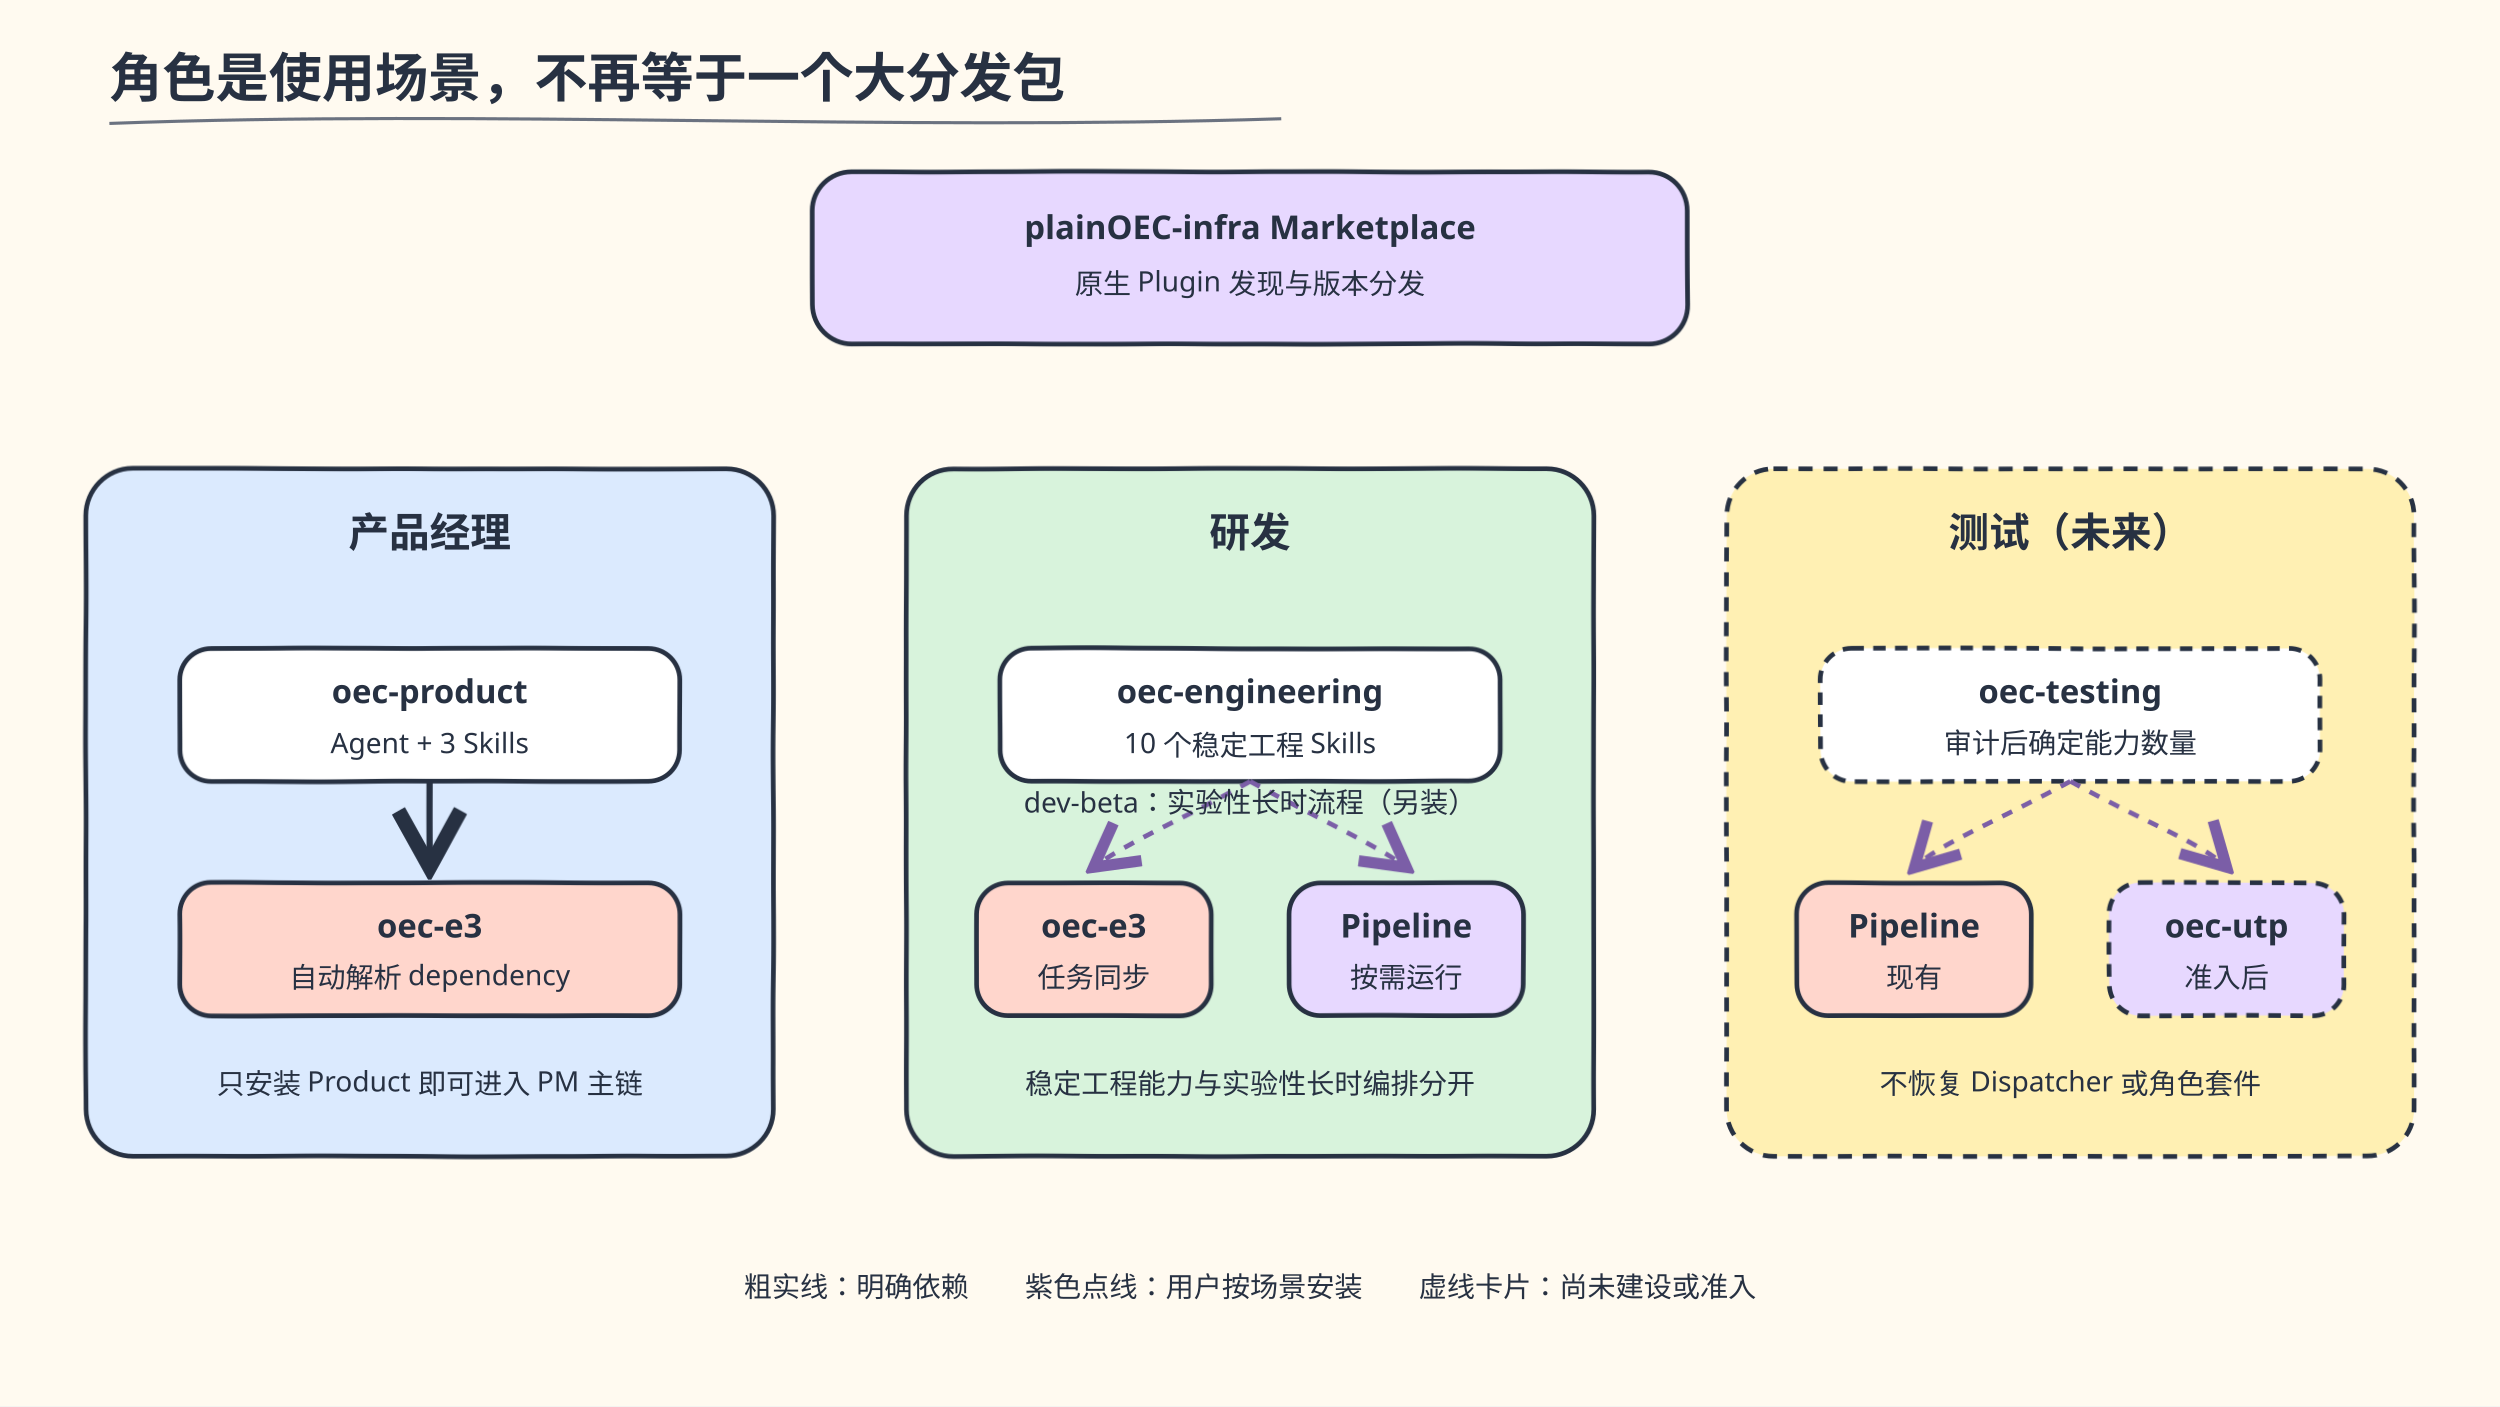
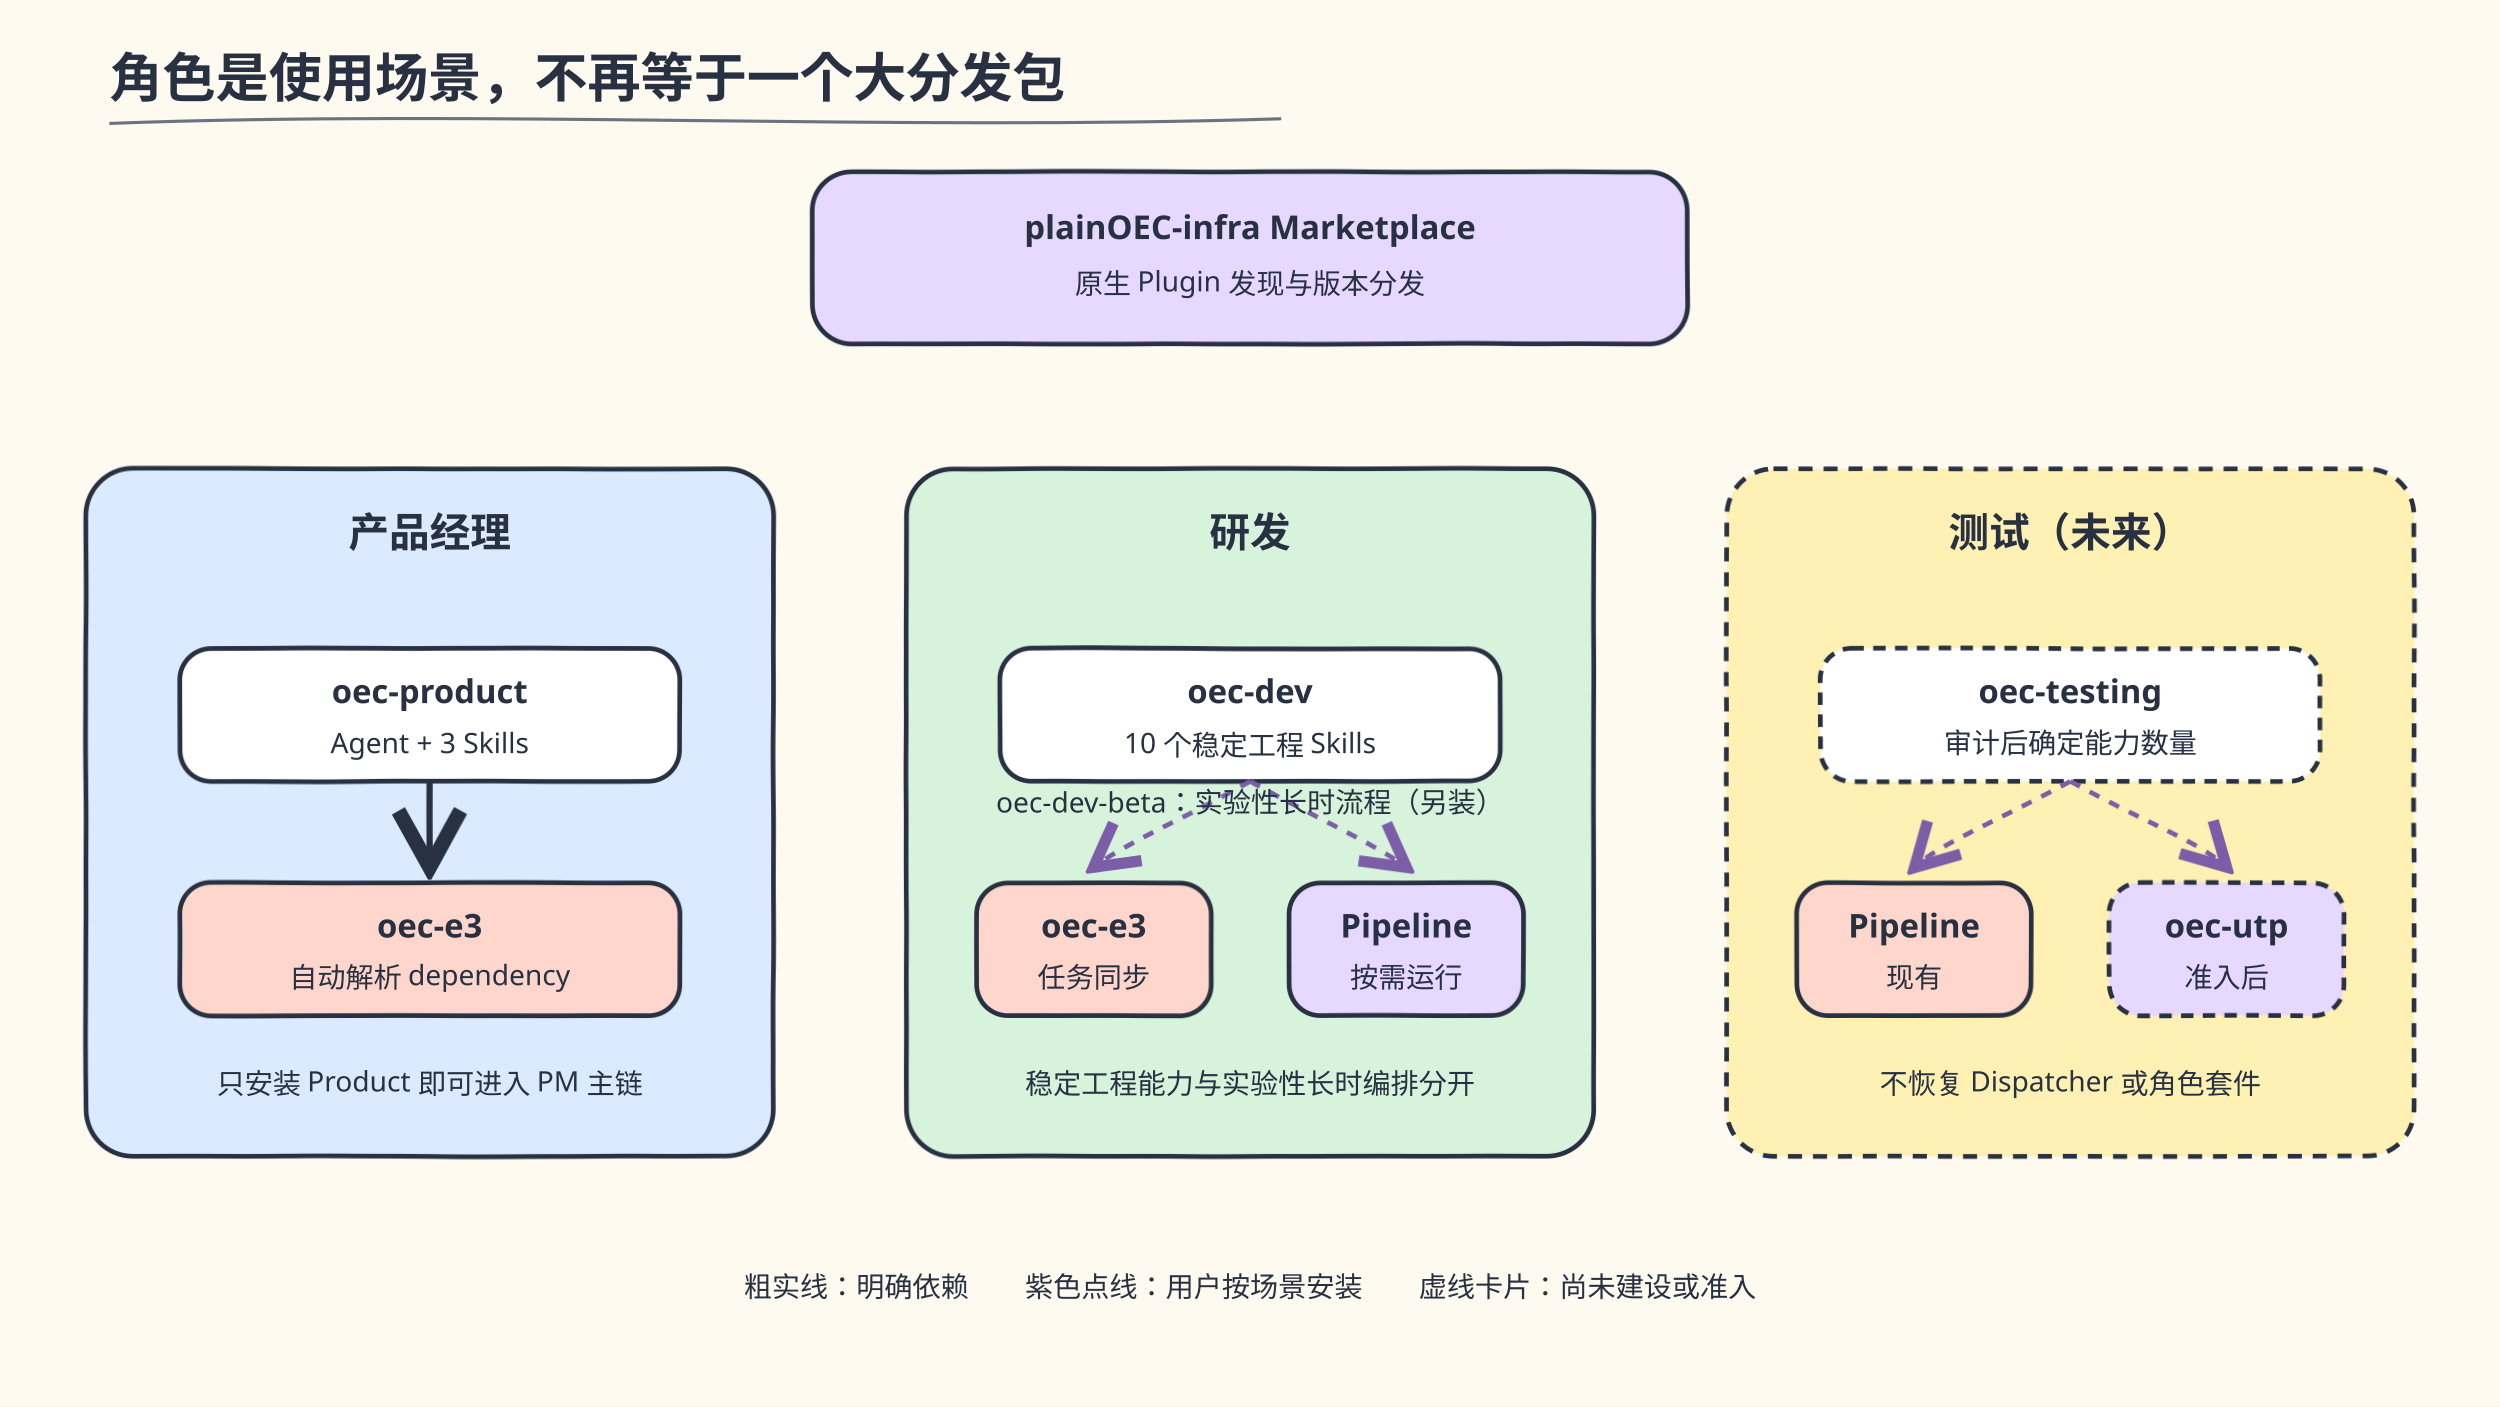
<svg xmlns="http://www.w3.org/2000/svg" viewBox="0 0 1600 900" role="img" aria-labelledby="title desc">
  <defs>
    <style>
      text { font-family: Kaiti SC; fill: #273142; }
      .heading { font-size: 34px; font-weight: 700; }
      .title { font-size: 26px; font-weight: 700; text-anchor: middle; }
      .plugin { font-size: 21px; font-weight: 700; text-anchor: middle; }
      .body { font-size: 18px; text-anchor: middle; }
      .note { font-size: 18px; text-anchor: middle; }
      .outline { stroke: #273142; stroke-width: 3; stroke-linejoin: round; }
      .dependency { fill: none; stroke: #273142; stroke-width: 4; marker-end: url(#arrow); }
      .optional { fill: none; stroke: #7b5ea7; stroke-width: 3; stroke-dasharray: 7 7; marker-end: url(#purple); }
    </style>
    <filter id="rough" x="-4%" y="-5%" width="108%" height="110%">
      <feTurbulence type="fractalNoise" baseFrequency="0.011" numOctaves="2" seed="181" result="noise" />
      <feDisplacementMap in="SourceGraphic" in2="noise" scale="1.2" />
    </filter>
    <marker id="arrow" markerWidth="12" markerHeight="12" refX="10" refY="6" orient="auto">
      <path d="M1 1 L10 6 L1 11" fill="none" stroke="#273142" stroke-width="2.4" />
    </marker>
    <marker id="purple" markerWidth="12" markerHeight="12" refX="10" refY="6" orient="auto">
      <path d="M1 1 L10 6 L1 11" fill="none" stroke="#7b5ea7" stroke-width="2.4" />
    </marker>
  </defs>
  <rect width="1600" height="900" fill="#fffaf0" />
  <text x="70" y="62" class="heading">角色是使用场景，不再等于一个大分发包</text>
  <path d="M70 79 C310 70, 570 84, 820 76" fill="none" stroke="#6b7280" stroke-width="2" />
  <g filter="url(#rough)">
    <rect x="520" y="110" width="560" height="110" rx="25" fill="#e7d8ff" class="outline" />
    <rect x="55" y="300" width="440" height="440" rx="30" fill="#dbeafe" class="outline" />
    <rect x="580" y="300" width="440" height="440" rx="30" fill="#d8f3dc" class="outline" />
    <rect x="1105" y="300" width="440" height="440" rx="30" fill="#fff0b3" class="outline" stroke-dasharray="9 7" />
    <rect x="115" y="415" width="320" height="85" rx="20" fill="#ffffff" class="outline" />
    <rect x="115" y="565" width="320" height="85" rx="20" fill="#ffd6cc" class="outline" />
    <rect x="640" y="415" width="320" height="85" rx="20" fill="#ffffff" class="outline" />
    <rect x="625" y="565" width="150" height="85" rx="20" fill="#ffd6cc" class="outline" />
    <rect x="825" y="565" width="150" height="85" rx="20" fill="#e7d8ff" class="outline" />
    <rect x="1165" y="415" width="320" height="85" rx="20" fill="#ffffff" class="outline" stroke-dasharray="8 6" />
    <rect x="1150" y="565" width="150" height="85" rx="20" fill="#ffd6cc" class="outline" />
    <rect x="1350" y="565" width="150" height="85" rx="20" fill="#e7d8ff" class="outline" stroke-dasharray="8 6" />
    <path d="M275 500 C275 525, 275 540, 275 555" class="dependency" />
    <path d="M800 500 C755 525, 720 540, 700 555" class="optional" />
    <path d="M800 500 C845 525, 880 540, 900 555" class="optional" />
    <path d="M1325 500 C1280 525, 1240 540, 1225 555" class="optional" />
    <path d="M1325 500 C1370 525, 1410 540, 1425 555" class="optional" />
  </g>
  <text x="800" y="153" class="plugin">plainOEC-infra Marketplace</text>
  <text x="800" y="188" class="body">原生 Plugin 发现与版本分发</text>
  <text x="275" y="350" class="title">产品经理</text>
  <text x="275" y="450" class="plugin">oec-product</text>
  <text x="275" y="482" class="body">Agent + 3 Skills</text>
  <text x="275" y="600" class="plugin">oec-e3</text>
  <text x="275" y="632" class="body">自动解析 dependency</text>
  <text x="275" y="700" class="note">只安装 Product 即可进入 PM 主链</text>
  <text x="800" y="350" class="title">研发</text>
-   <text x="800" y="450" class="plugin">oec-engineering</text>
+   <text x="800" y="450" class="plugin">oec-dev</text>
  <text x="800" y="482" class="body">10 个稳定工程 Skills</text>
-   <text x="800" y="520" class="body">dev-beta：实验性长时流程（另装）</text>
+   <text x="800" y="520" class="body">oec-dev-beta：实验性长时流程（另装）</text>
  <text x="700" y="600" class="plugin">oec-e3</text>
  <text x="700" y="632" class="body">任务同步</text>
  <text x="900" y="600" class="plugin">Pipeline</text>
  <text x="900" y="632" class="body">按需运行</text>
  <text x="800" y="700" class="note">稳定工程能力与实验性长时编排分开</text>
  <text x="1325" y="350" class="title">测试（未来）</text>
  <text x="1325" y="450" class="plugin">oec-testing</text>
  <text x="1325" y="482" class="body">审计后确定能力数量</text>
  <text x="1225" y="600" class="plugin">Pipeline</text>
  <text x="1225" y="632" class="body">现有</text>
  <text x="1425" y="600" class="plugin">oec-utp</text>
  <text x="1425" y="632" class="body">准入后</text>
  <text x="1325" y="700" class="note">不恢复 Dispatcher 或角色套件</text>
  <text x="800" y="830" class="note">粗实线：明确依赖　　紫色点线：用户按场景安装　　虚线卡片：尚未建设或准入</text>
</svg>
